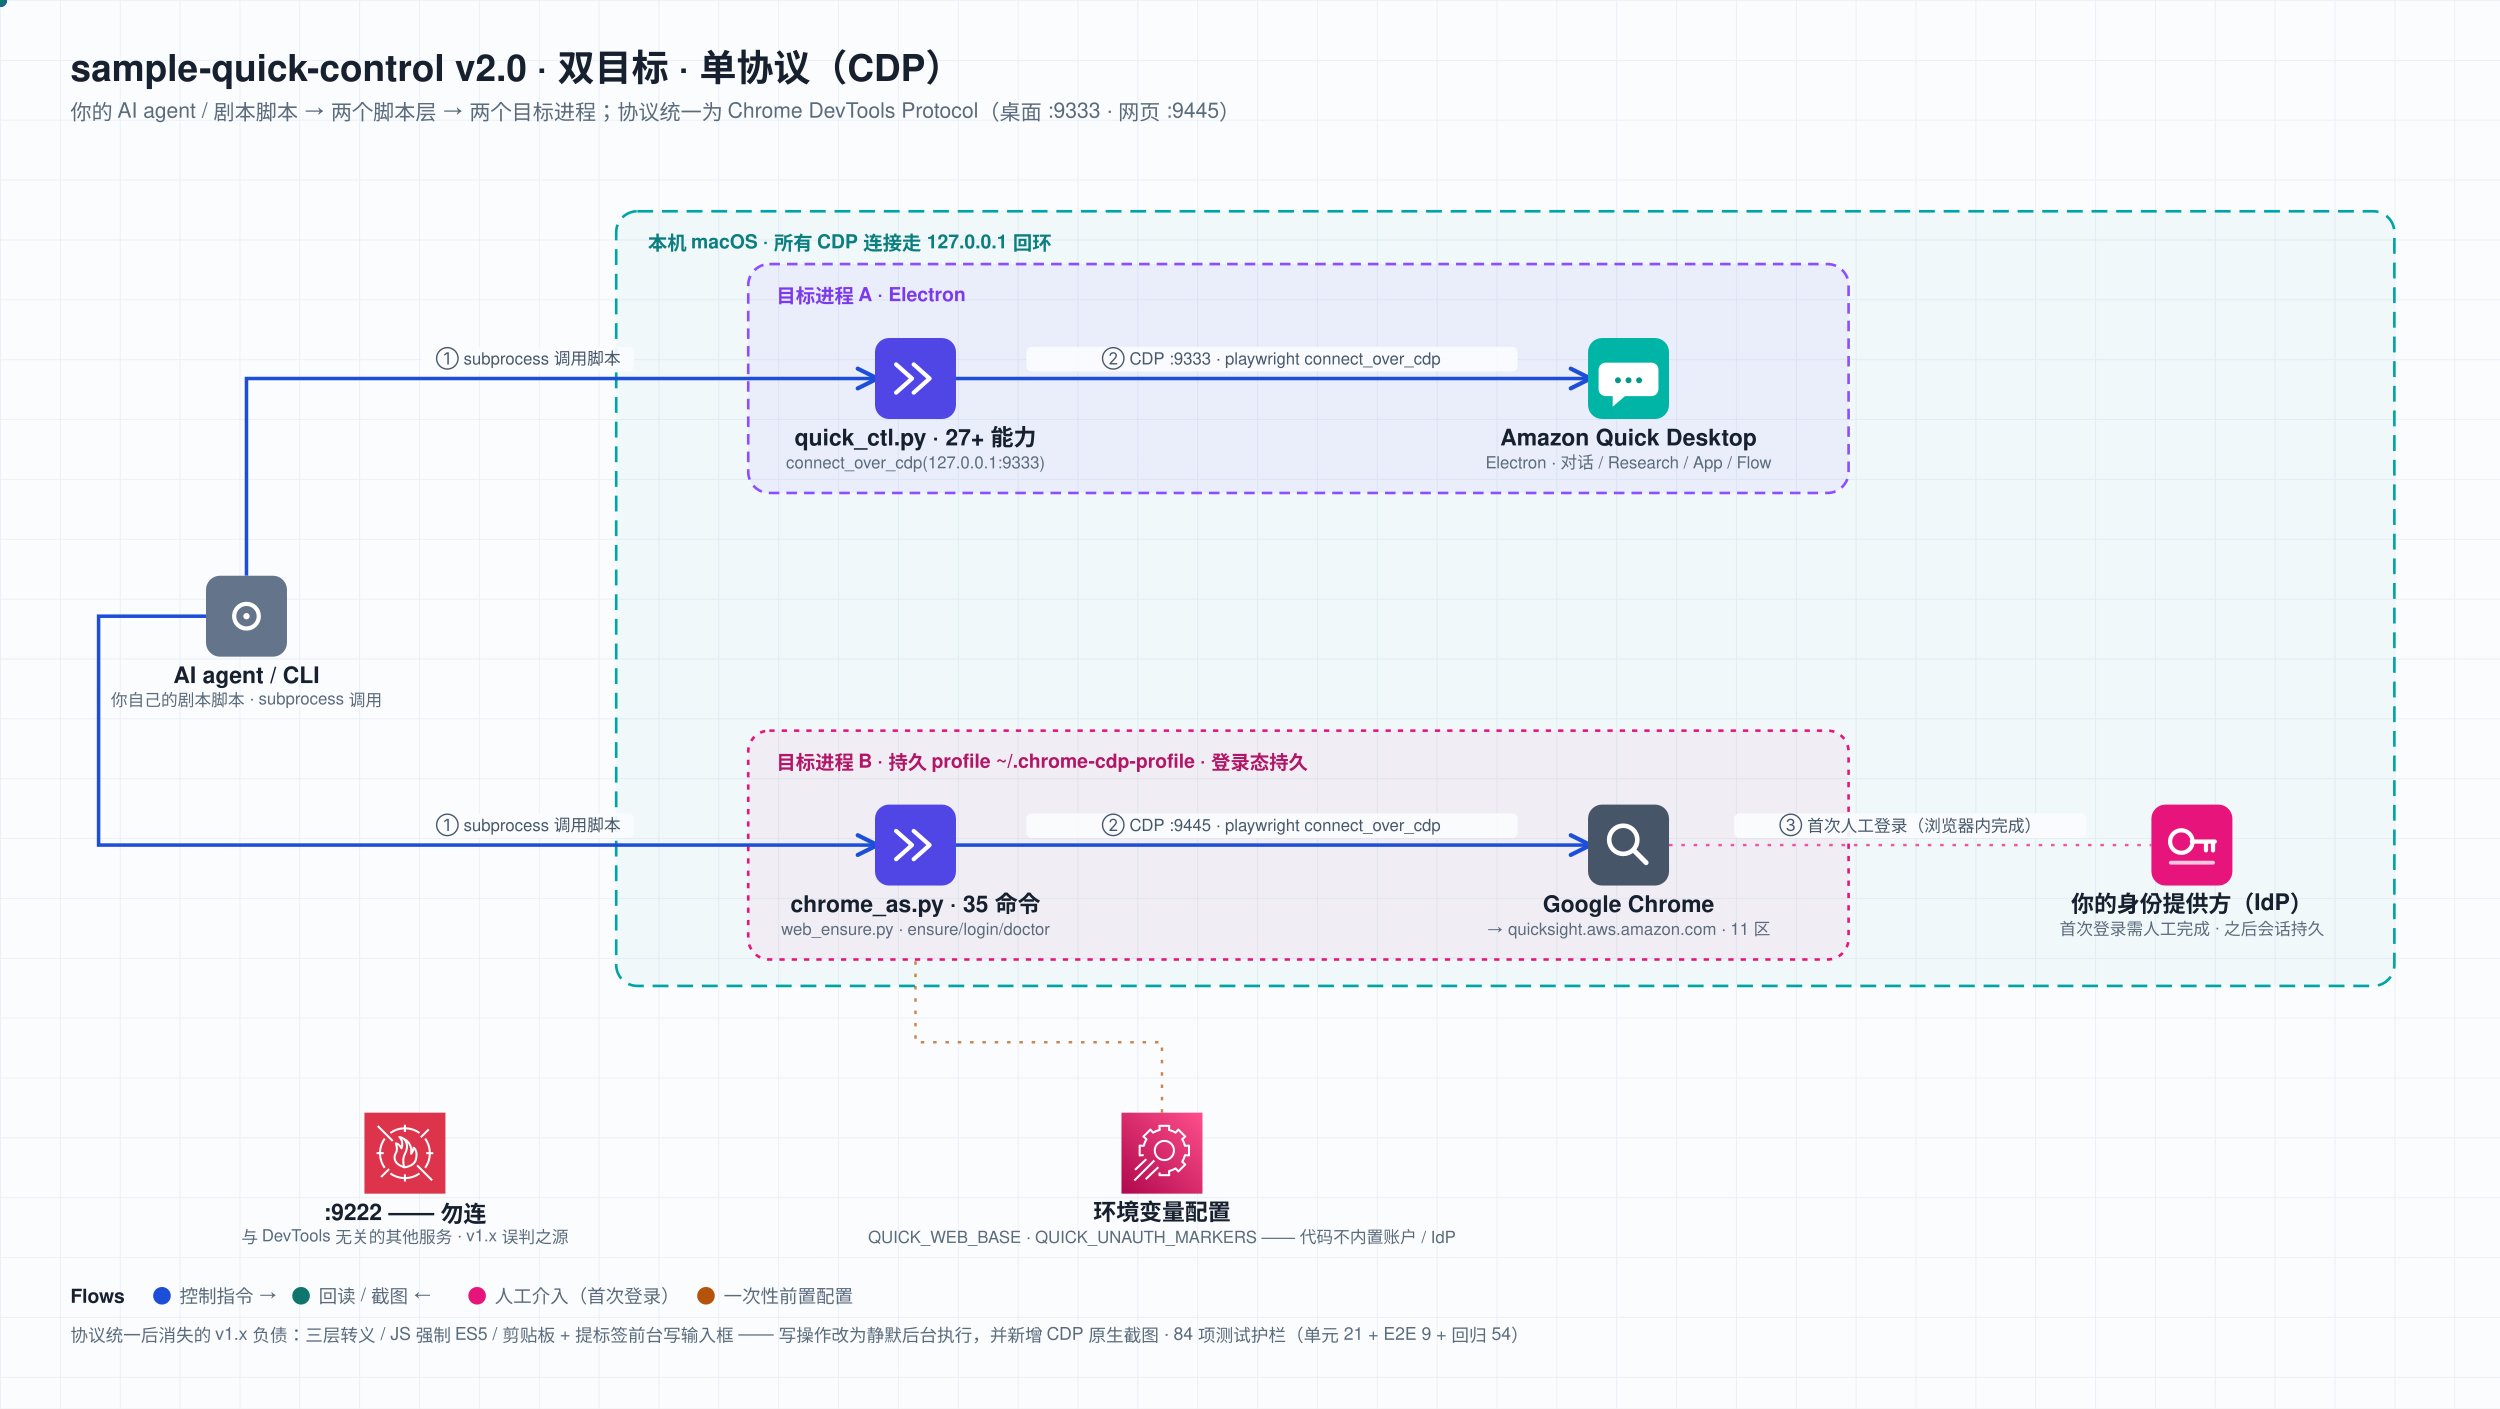
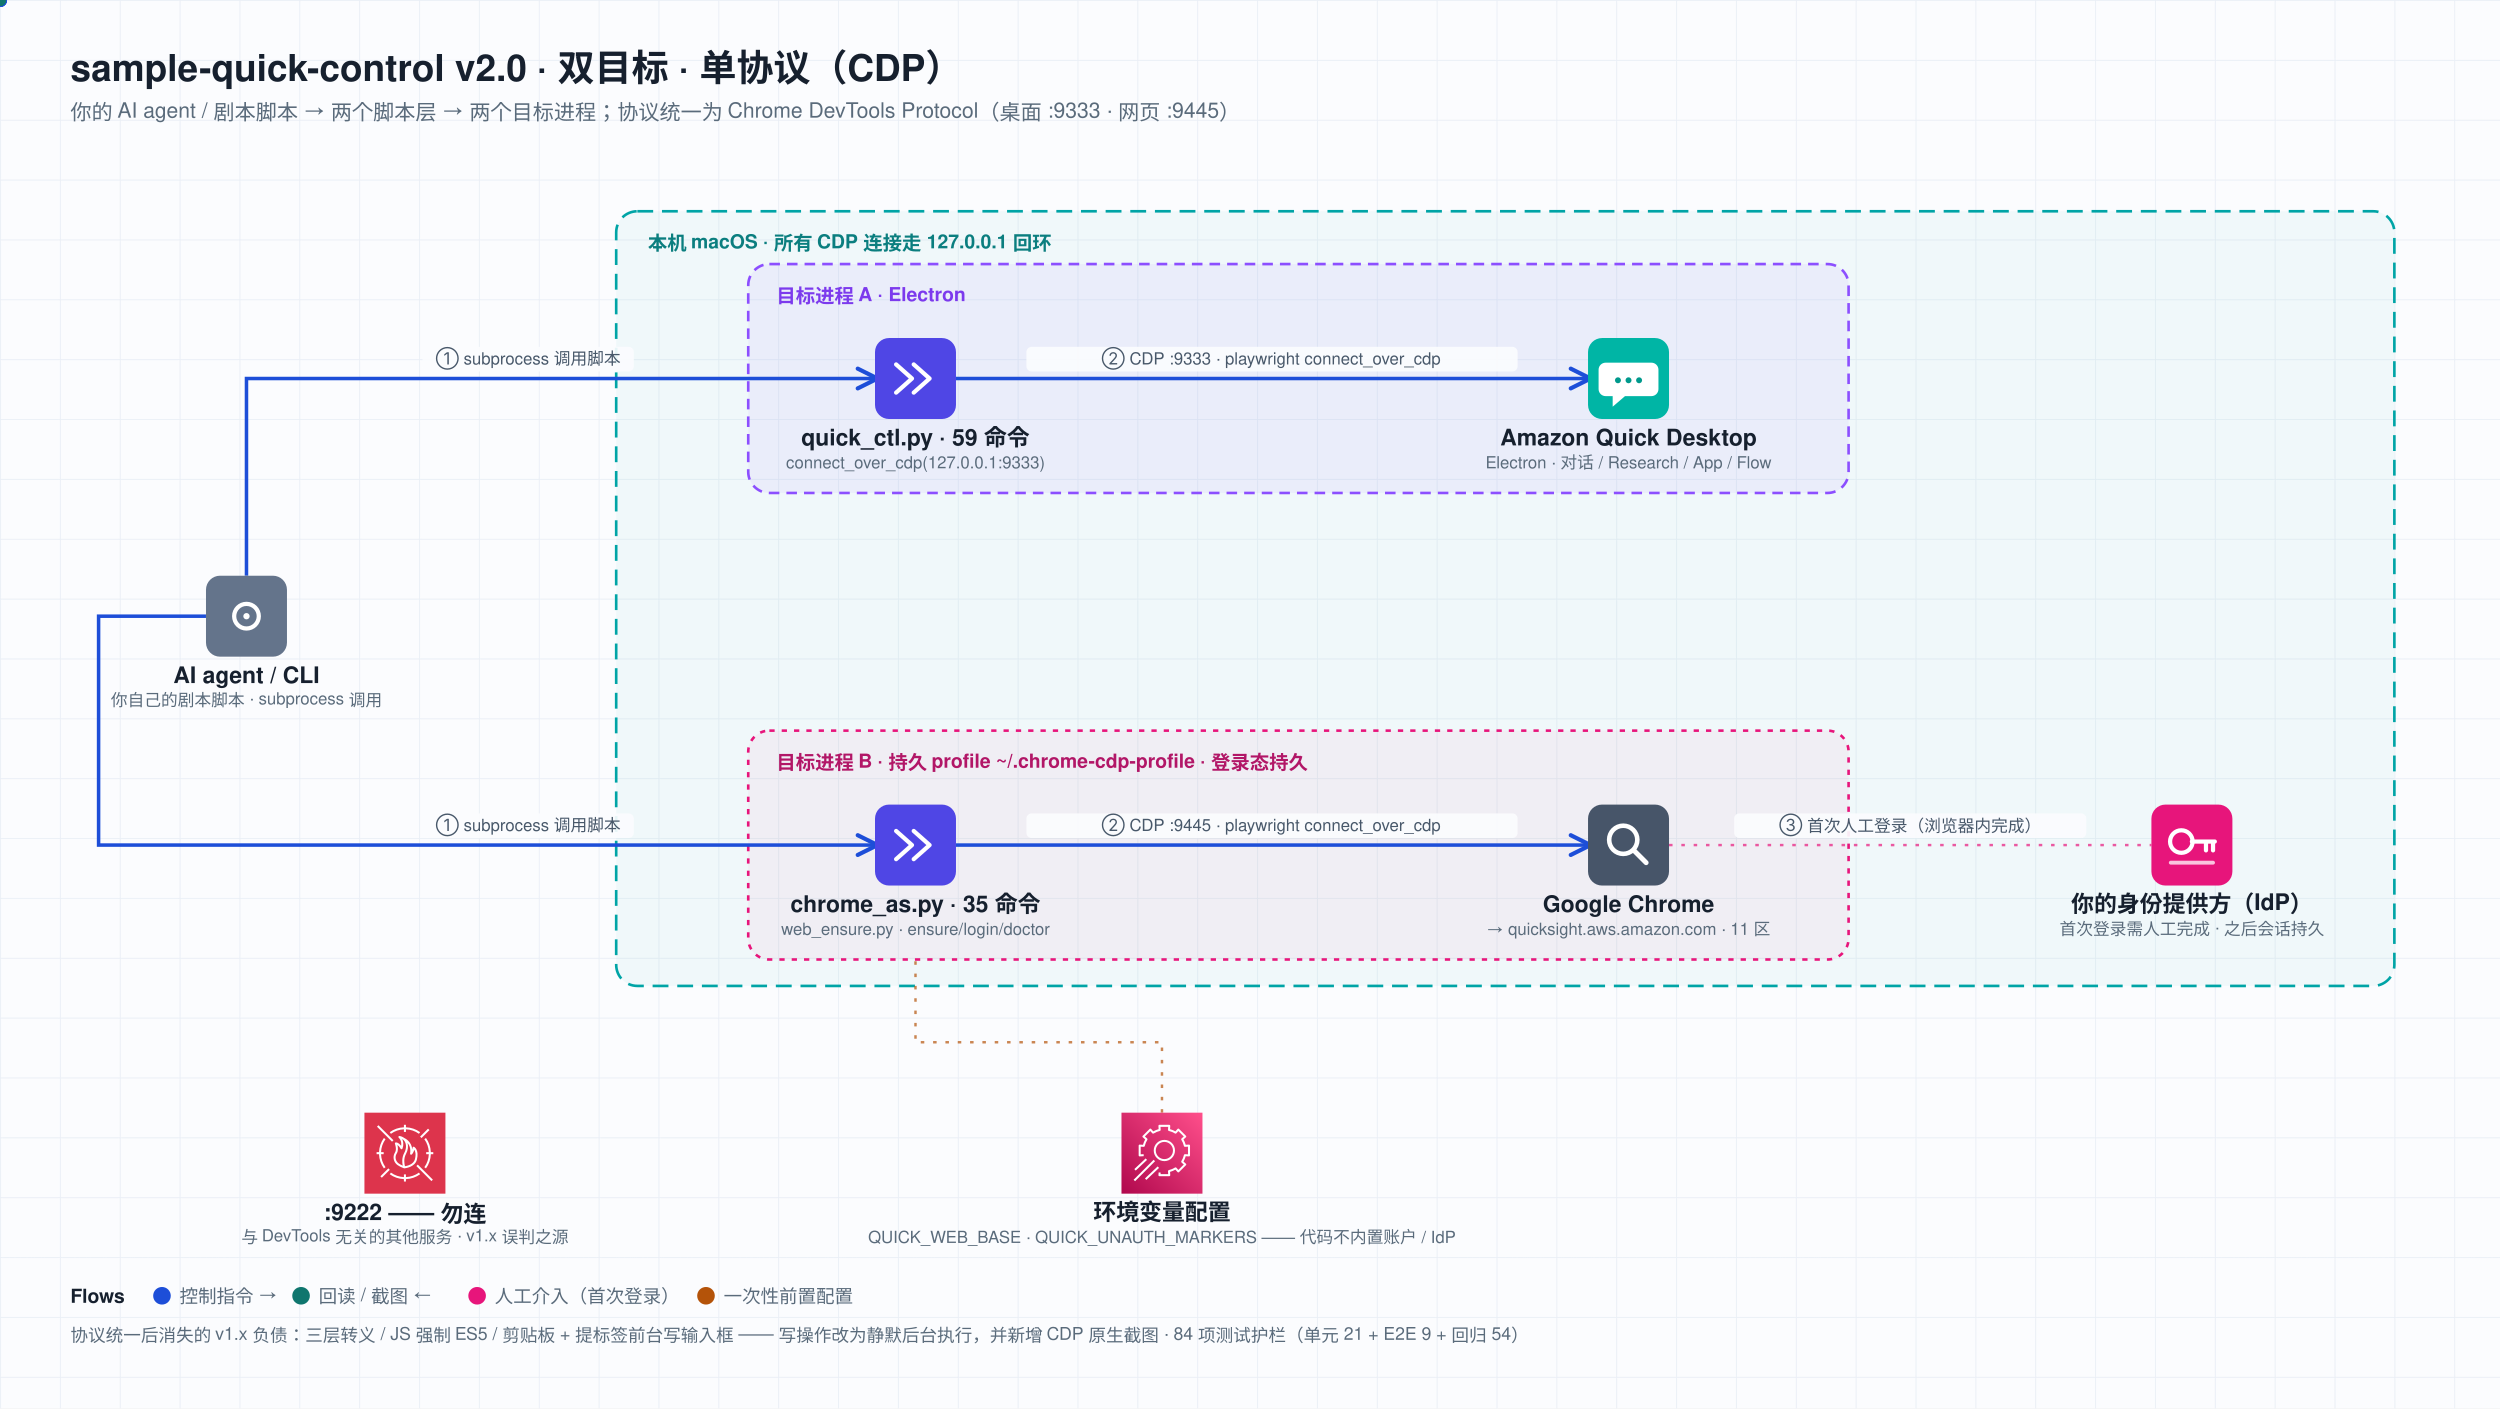
<svg xmlns="http://www.w3.org/2000/svg" viewBox="0 0 1420 800" font-family="-apple-system,BlinkMacSystemFont,'Segoe UI',Helvetica,Arial,sans-serif" role="img" aria-label="sample-quick-control v2.0 · 双目标 · 单协议（CDP）">
  <defs>
    <pattern id="grid" width="34" height="34" patternUnits="userSpaceOnUse">
      <path d="M34 0 H0 V34" fill="none" stroke="#EAEFF6" stroke-width="1" />
    </pattern>
    <marker id="ah" viewBox="0 0 10 10" refX="8" refY="5" markerWidth="7" markerHeight="7" orient="auto-start-reverse">
      <path d="M1 1 L9 5 L1 9" fill="none" stroke="context-stroke" stroke-width="1.7" stroke-linecap="round" stroke-linejoin="round" />
    </marker>
    <style>@media (prefers-reduced-motion: no-preference){.flow{stroke-dasharray:6 6;animation:dm .8s linear infinite}}@keyframes dm{to{stroke-dashoffset:-12}}</style>
  </defs>
  <rect width="1420" height="800" fill="#FBFCFE" />
  <rect width="1420" height="800" fill="url(#grid)" />
  <text x="40" y="46" font-size="21" font-weight="800" fill="#16202E">sample-quick-control v2.0 · 双目标 · 单协议（CDP）</text>
  <text x="40" y="68" font-size="12" fill="#5A6B7B">你的 AI agent / 剧本脚本 → 两个脚本层 → 两个目标进程；协议统一为 Chrome DevTools Protocol（桌面 :9333 · 网页 :9445）</text>
  <rect x="350" y="120" width="1010" height="440" rx="12" fill="rgba(0,164,166,0.045)" stroke="#00A4A6" stroke-width="1.5" stroke-dasharray="9 5" />
  <text x="368" y="142" font-size="11" font-weight="700" fill="#0B7E7F">本机 macOS · 所有 CDP 连接走 127.0.0.1 回环</text>
  <rect x="425" y="150" width="625" height="130" rx="12" fill="rgba(140,79,255,0.06)" stroke="#8C4FFF" stroke-width="1.5" stroke-dasharray="6 4" />
  <text x="441" y="172" font-size="11" font-weight="700" fill="#7C3AED">目标进程 A · Electron</text>
  <rect x="425" y="415" width="625" height="130" rx="12" fill="rgba(231,21,123,0.04)" stroke="#E7157B" stroke-width="1.5" stroke-dasharray="3 4" />
  <text x="441" y="437" font-size="11" font-weight="700" fill="#B21667">目标进程 B · 持久 profile ~/.chrome-cdp-profile · 登录态持久</text>
  <path class="flow" d="M 140.0 327.0 L 140.0 215.0 L 497.0 215.0" fill="none" stroke="#1D4ED8" stroke-width="2" marker-end="url(#ah)" />
  <path class="flow" d="M 117.0 350.0 L 56.0 350.0 L 56.0 480.0 L 497.0 480.0" fill="none" stroke="#1D4ED8" stroke-width="2" marker-end="url(#ah)" />
  <path class="flow" d="M 543.0 215.0 L 902.0 215.0" fill="none" stroke="#1D4ED8" stroke-width="2" marker-end="url(#ah)" />
  <path class="flow" d="M 543.0 480.0 L 902.0 480.0" fill="none" stroke="#1D4ED8" stroke-width="2" marker-end="url(#ah)" />
  <path d="M 948.0 480.0 L 1222.0 480.0" fill="none" stroke="#E7157B" stroke-width="1.4" stroke-dasharray="2 5" opacity="0.7" />
  <path d="M 660.0 632.0 L 660.0 592.0 L 520.0 592.0 L 520.0 545.0" fill="none" stroke="#B45309" stroke-width="1.4" stroke-dasharray="2 5" opacity="0.7" />
  <rect x="240" y="197" width="120" height="14" rx="3" fill="#FBFCFE" opacity="0.92" />
  <text x="300" y="207" text-anchor="middle" font-size="9.5" fill="#48586a">① subprocess 调用脚本</text>
  <rect x="240" y="462" width="120" height="14" rx="3" fill="#FBFCFE" opacity="0.92" />
  <text x="300" y="472" text-anchor="middle" font-size="9.5" fill="#48586a">① subprocess 调用脚本</text>
  <rect x="583" y="197" width="279" height="14" rx="3" fill="#FBFCFE" opacity="0.92" />
  <text x="722" y="207" text-anchor="middle" font-size="9.5" fill="#48586a">② CDP :9333 · playwright connect_over_cdp</text>
  <rect x="583" y="462" width="279" height="14" rx="3" fill="#FBFCFE" opacity="0.92" />
  <text x="722" y="472" text-anchor="middle" font-size="9.5" fill="#48586a">② CDP :9445 · playwright connect_over_cdp</text>
  <rect x="985" y="462" width="200" height="14" rx="3" fill="#FBFCFE" opacity="0.92" />
  <text x="1085" y="472" text-anchor="middle" font-size="9.5" fill="#48586a">③ 首次人工登录（浏览器内完成）</text>
  <circle r="4" fill="#1D4ED8">
    <animateMotion dur="2.2s" begin="0.00s" repeatCount="indefinite" path="M 140.0 327.0 L 140.0 215.0 L 497.0 215.0" />
  </circle>
  <circle r="4" fill="#1D4ED8">
    <animateMotion dur="2.2s" begin="1.10s" repeatCount="indefinite" path="M 543.0 215.0 L 902.0 215.0" />
  </circle>
  <circle r="4" fill="#1D4ED8">
    <animateMotion dur="2.6s" begin="0.00s" repeatCount="indefinite" path="M 117.0 350.0 L 56.0 350.0 L 56.0 480.0 L 497.0 480.0" />
  </circle>
  <circle r="4" fill="#1D4ED8">
    <animateMotion dur="2.6s" begin="1.30s" repeatCount="indefinite" path="M 543.0 480.0 L 902.0 480.0" />
  </circle>
  <circle r="3.4" fill="#0F766E">
    <animateMotion dur="3.0s" begin="0.00s" repeatCount="indefinite" keyPoints="1;0" keyTimes="0;1" calcMode="linear" path="M 543.0 215.0 L 902.0 215.0" />
  </circle>
  <circle r="3.4" fill="#0F766E">
    <animateMotion dur="3.0s" begin="1.50s" repeatCount="indefinite" keyPoints="1;0" keyTimes="0;1" calcMode="linear" path="M 140.0 327.0 L 140.0 215.0 L 497.0 215.0" />
  </circle>
  <circle r="3.4" fill="#0F766E">
    <animateMotion dur="3.4s" begin="0.00s" repeatCount="indefinite" keyPoints="1;0" keyTimes="0;1" calcMode="linear" path="M 543.0 480.0 L 902.0 480.0" />
  </circle>
  <circle r="3.4" fill="#0F766E">
    <animateMotion dur="3.4s" begin="1.70s" repeatCount="indefinite" keyPoints="1;0" keyTimes="0;1" calcMode="linear" path="M 117.0 350.0 L 56.0 350.0 L 56.0 480.0 L 497.0 480.0" />
  </circle>
  <rect x="117.0" y="327.0" width="46" height="46" rx="8" fill="#64748B" />
  <circle cx="140" cy="350" r="7" fill="none" stroke="#fff" stroke-width="2.4" />
  <circle cx="140" cy="350" r="1.8" fill="#fff" />
  <text x="140" y="388" text-anchor="middle" font-size="13" font-weight="700" fill="#16202E">AI agent / CLI</text>
  <text x="140" y="401" text-anchor="middle" font-size="9.5" fill="#5A6B7B">你自己的剧本脚本 · subprocess 调用</text>
  <rect x="497.0" y="192.0" width="46" height="46" rx="8" fill="#4F46E5" />
  <path d="M509 207 l9 8 l-9 8 M519 207 l9 8 l-9 8" fill="none" stroke="#fff" stroke-width="2.4" stroke-linecap="round" stroke-linejoin="round" />
-   <text x="520" y="253" text-anchor="middle" font-size="13" font-weight="700" fill="#16202E">quick_ctl.py · 27+ 能力</text>
+   <text x="520" y="253" text-anchor="middle" font-size="13" font-weight="700" fill="#16202E">quick_ctl.py · 59 命令</text>
  <text x="520" y="266" text-anchor="middle" font-size="9.5" fill="#5A6B7B">connect_over_cdp(127.0.0.1:9333)</text>
  <rect x="497.0" y="457.0" width="46" height="46" rx="8" fill="#4F46E5" />
  <path d="M509 472 l9 8 l-9 8 M519 472 l9 8 l-9 8" fill="none" stroke="#fff" stroke-width="2.4" stroke-linecap="round" stroke-linejoin="round" />
  <text x="520" y="518" text-anchor="middle" font-size="13" font-weight="700" fill="#16202E">chrome_as.py · 35 命令</text>
  <text x="520" y="531" text-anchor="middle" font-size="9.5" fill="#5A6B7B">web_ensure.py · ensure/login/doctor</text>
  <rect x="902.0" y="192.0" width="46" height="46" rx="8" fill="#00B5A5" />
  <path d="M912 206 h26 a4 4 0 0 1 4 4 v11 a4 4 0 0 1 -4 4 h-15 l-7 6 v-6 h-4 a4 4 0 0 1 -4 -4 v-11 a4 4 0 0 1 4 -4 z" fill="#fff" />
  <circle cx="919" cy="216" r="1.8" fill="#fff" opacity="0.001" />
  <circle cx="925" cy="216" r="1.8" fill="#fff" opacity="0.001" />
  <circle cx="931" cy="216" r="1.8" fill="#fff" opacity="0.001" />
  <circle cx="919" cy="216" r="1.7" fill="#00998C" />
  <circle cx="925" cy="216" r="1.7" fill="#00998C" />
  <circle cx="931" cy="216" r="1.7" fill="#00998C" />
  <text x="925" y="253" text-anchor="middle" font-size="13" font-weight="700" fill="#16202E">Amazon Quick Desktop</text>
  <text x="925" y="266" text-anchor="middle" font-size="9.5" fill="#5A6B7B">Electron · 对话 / Research / App / Flow</text>
  <rect x="902.0" y="457.0" width="46" height="46" rx="8" fill="#475569" />
  <circle cx="922" cy="477" r="8" fill="none" stroke="#fff" stroke-width="2.6" />
  <line x1="928" y1="483" x2="935" y2="490" stroke="#fff" stroke-width="2.8" stroke-linecap="round" />
  <text x="925" y="518" text-anchor="middle" font-size="13" font-weight="700" fill="#16202E">Google Chrome</text>
  <text x="925" y="531" text-anchor="middle" font-size="9.5" fill="#5A6B7B">→ quicksight.aws.amazon.com · 11 区</text>
  <g transform="translate(1222.00,457.00)">
    <rect x="0" y="0" width="46" height="46" rx="8" fill="#E7157B" />
    <circle cx="17" cy="21" r="6.4" fill="none" stroke="#fff" stroke-width="2.4" />
    <path d="M23 21 H36 M31 21 V26 M35 21 V26" fill="none" stroke="#fff" stroke-width="2.4" stroke-linecap="round" />
    <path d="M11 33 h24" fill="none" stroke="#fff" stroke-width="2.2" stroke-linecap="round" opacity="0.75" />
  </g>
  <text x="1245" y="518" text-anchor="middle" font-size="13" font-weight="700" fill="#16202E">你的身份提供方（IdP）</text>
  <text x="1245" y="531" text-anchor="middle" font-size="9.5" fill="#5A6B7B">首次登录需人工完成 · 之后会话持久</text>
  <g transform="translate(637.00,632.00) scale(0.575)">
    <defs>
      <linearGradient x1="0%" y1="100%" x2="100%" y2="0%" id="appconfig__linearGradient-1">
        <stop stop-color="#B0084D" offset="0%" />
        <stop stop-color="#FF4F8B" offset="100%" />
      </linearGradient>
    </defs>
    <g id="appconfig__Icon-Architecture/64/Arch_AWS-App-Config_64" stroke="none" stroke-width="1" fill="none" fill-rule="evenodd">
      <g id="appconfig__Icon-Architecture-BG/64/Management-Governance" fill="url(#appconfig__linearGradient-1)">
        <rect id="appconfig__Rectangle" x="0" y="0" width="80" height="80" />
      </g>
      <path d="M50.871,37.366 C50.871,42.053 47.058,45.866 42.371,45.866 C37.684,45.866 33.871,42.053 33.871,37.366 C33.871,32.679 37.684,28.866 42.371,28.866 C47.058,28.866 50.871,32.679 50.871,37.366 L50.871,37.366 Z M52.871,37.366 C52.871,31.576 48.161,26.866 42.371,26.866 C36.581,26.866 31.871,31.576 31.871,37.366 C31.871,43.156 36.581,47.866 42.371,47.866 C48.161,47.866 52.871,43.156 52.871,37.366 L52.871,37.366 Z M47.91,62.418 C48.1,62.218 48.197,61.949 48.182,61.674 L47.999,58.473 C49.846,57.979 51.611,57.248 53.265,56.291 L55.4,58.685 C55.583,58.89 55.843,59.011 56.118,59.019 C56.394,59.042 56.659,58.921 56.853,58.726 L63.702,51.878 C63.896,51.683 64.003,51.417 63.995,51.142 C63.987,50.867 63.866,50.608 63.661,50.425 L61.259,48.283 C62.214,46.631 62.944,44.868 63.437,43.023 L66.649,43.207 C66.934,43.223 67.193,43.124 67.393,42.936 C67.594,42.747 67.707,42.484 67.707,42.209 L67.707,32.524 C67.707,32.249 67.594,31.986 67.393,31.797 C67.194,31.608 66.921,31.51 66.65,31.525 L63.434,31.708 C62.941,29.867 62.211,28.106 61.255,26.453 L63.661,24.307 C63.866,24.124 63.987,23.865 63.995,23.589 C64.003,23.314 63.896,23.048 63.702,22.854 L56.853,16.006 C56.659,15.81 56.392,15.696 56.118,15.713 C55.843,15.721 55.584,15.842 55.4,16.047 L53.247,18.46 C51.597,17.505 49.838,16.776 47.999,16.284 L48.182,13.057 C48.197,12.783 48.1,12.513 47.91,12.314 C47.722,12.114 47.459,12 47.183,12 L37.499,12 C37.224,12 36.961,12.114 36.772,12.314 C36.583,12.513 36.485,12.783 36.501,13.057 L36.683,16.282 C34.844,16.773 33.084,17.502 31.432,18.456 L29.282,16.047 C29.099,15.842 28.84,15.721 28.564,15.713 C28.295,15.698 28.023,15.811 27.829,16.006 L20.98,22.854 C20.786,23.048 20.68,23.314 20.687,23.589 C20.695,23.864 20.816,24.124 21.021,24.307 L23.433,26.458 C22.476,28.109 21.745,29.869 21.251,31.708 L18.032,31.525 C17.759,31.509 17.488,31.608 17.289,31.797 C17.089,31.986 16.975,32.249 16.975,32.524 L16.975,42.209 C16.975,42.484 17.089,42.747 17.289,42.936 C17.489,43.125 17.761,43.229 18.034,43.207 L21.985,42.976 L21.868,40.979 L18.975,41.149 L18.975,33.582 L21.966,33.752 C22.454,33.776 22.889,33.451 22.998,32.975 C23.496,30.783 24.358,28.704 25.563,26.799 C25.824,26.386 25.748,25.844 25.384,25.518 L23.143,23.519 L28.495,18.168 L30.492,20.407 C30.817,20.771 31.359,20.846 31.771,20.586 C33.678,19.385 35.756,18.525 37.949,18.03 C38.427,17.922 38.756,17.485 38.727,16.997 L38.558,14 L46.125,14 L45.955,16.999 C45.927,17.487 46.256,17.924 46.732,18.032 C48.925,18.527 51.002,19.388 52.906,20.591 C53.317,20.849 53.86,20.776 54.186,20.411 L56.187,18.168 L61.539,23.519 L59.304,25.513 C58.939,25.839 58.863,26.38 59.124,26.793 C60.328,28.7 61.19,30.78 61.686,32.974 C61.795,33.451 62.237,33.776 62.719,33.752 L65.707,33.582 L65.707,41.15 L62.723,40.979 C62.237,40.954 61.798,41.28 61.689,41.757 C61.192,43.956 60.331,46.037 59.128,47.942 C58.867,48.355 58.943,48.897 59.308,49.222 L61.539,51.212 L56.188,56.564 L54.204,54.34 C53.878,53.973 53.336,53.899 52.924,54.16 C51.017,55.365 48.934,56.228 46.732,56.725 C46.256,56.833 45.927,57.27 45.955,57.758 L46.125,60.731 L38.591,60.731 L38.727,59.185 L36.735,59.009 L36.503,61.643 C36.478,61.923 36.572,62.199 36.762,62.407 C36.951,62.614 37.219,62.731 37.499,62.731 L47.183,62.731 C47.459,62.731 47.722,62.618 47.91,62.418 L47.91,62.418 Z M37.101,54.554 L35.726,53.102 L23.215,64.956 L24.59,66.408 L37.101,54.554 Z M25.246,46.654 L23.875,45.198 L12.68,55.735 L14.051,57.191 L25.246,46.654 Z M13.414,67.706 L12,66.292 L31.756,46.536 L33.17,47.95 L13.414,67.706 Z" id="appconfig__AWS-App-Config_Icon_64_Squid" fill="#FFFFFF" />
    </g>
  </g>
  <text x="660" y="693" text-anchor="middle" font-size="13" font-weight="700" fill="#16202E">环境变量配置</text>
  <text x="660" y="706" text-anchor="middle" font-size="9.5" fill="#5A6B7B">QUICK_WEB_BASE · QUICK_UNAUTH_MARKERS —— 代码不内置账户 / IdP</text>
  <g transform="translate(207.00,632.00) scale(0.575)">
    <defs>
      <linearGradient x1="0%" y1="100%" x2="100%" y2="0%" id="waf__linearGradient-1">
        <stop stop-color="#BD0816" offset="0%" />
        <stop stop-color="#FF5252" offset="100%" />
      </linearGradient>
    </defs>
    <g id="waf__Icon-Architecture/64/Arch_AWS-WAF_64" stroke="none" stroke-width="1" fill="none" fill-rule="evenodd">
      <g id="waf__Rectangle" fill="#DD344C">
        <rect x="0" y="0" width="80" height="80" />
      </g>
      <g id="waf__Icon-Service/64/AWS-WAF_64" transform="translate(8, 8)" fill="#FFFFFF">
        <path d="M6.396,33 L3.999,33 L3.999,31 L6.399,31 C6.598,25.941 8.239,21.128 11.207,17.025 L12.829,18.198 C10.107,21.957 8.598,26.366 8.399,31 L10.999,31 L10.999,33 L8.396,33 C8.582,37.662 10.092,42.097 12.829,45.876 L11.207,47.049 C8.223,42.926 6.582,38.085 6.396,33 L6.396,33 Z M47.01,52.828 C42.898,55.805 38.072,57.445 32.999,57.639 L32.999,60 L31,60 L31,57.639 C25.927,57.445 21.099,55.805 16.988,52.828 L18.16,51.208 C21.93,53.937 26.352,55.447 31,55.639 L31,53 L32.999,53 L32.999,55.639 C37.648,55.446 42.069,53.936 45.837,51.208 L47.01,52.828 Z M16.988,11.246 C21.099,8.269 25.927,6.629 31,6.436 L31,4 L32.999,4 L32.999,6.436 C38.072,6.629 42.898,8.27 47.01,11.246 L45.837,12.866 C42.069,10.138 37.648,8.628 32.999,8.436 L32.999,11 L31,11 L31,8.436 C26.352,8.627 21.93,10.138 18.16,12.866 L16.988,11.246 Z M59.999,31 L59.999,33 L57.602,33 C57.416,38.085 55.773,42.926 52.791,47.049 L51.169,45.876 C53.904,42.097 55.416,37.662 55.602,33 L52.999,33 L52.999,31 L55.599,31 C55.4,26.366 53.889,21.957 51.169,18.198 L52.791,17.025 C55.758,21.128 57.398,25.941 57.599,31 L59.999,31 Z M46.971,15.65 L54.812,7.81 L56.225,9.224 L48.386,17.064 L46.971,15.65 Z M17.026,48.424 L9.185,56.264 L7.771,54.85 L15.611,47.01 L17.026,48.424 Z M19.252,20.667 L4.412,5.827 L5.825,4.413 L20.666,19.253 L19.252,20.667 Z M44.706,43.293 L59.586,58.173 L58.172,59.587 L43.291,44.708 L44.706,43.293 Z M23.663,32.735 C23.738,32.602 23.82,32.468 23.904,32.334 C25.585,29.693 25.104,26.089 24.57,23.912 C26.011,24.859 27.309,26.816 27.753,27.638 C27.942,27.986 28.308,28.197 28.712,28.161 C29.107,28.13 29.445,27.87 29.578,27.497 C31.067,23.267 30.309,20.087 29.259,18.026 C30.532,18.767 31.518,19.833 32.172,21.192 C33.587,24.134 33.273,28.161 31.348,31.7 C28.718,36.536 29.245,41.606 29.843,44.334 C28.343,43.687 27.006,42.956 25.854,42.152 C22.826,40.042 21.863,35.907 23.663,32.735 L23.663,32.735 Z M37.093,32.398 C37.029,32.807 37.221,33.214 37.578,33.422 C37.935,33.629 38.386,33.596 38.709,33.336 C38.789,33.271 40.429,31.917 41.224,28.642 C42.181,30.034 43.181,32.843 41.849,38.003 C40.532,43.108 34.279,44.544 32.048,44.897 C31.509,42.964 30.416,37.599 33.105,32.655 C35.014,29.145 35.52,25.176 34.563,21.901 C36.373,24.027 37.901,27.373 37.093,32.398 L37.093,32.398 Z M21.922,31.75 C19.619,35.81 20.843,41.099 24.709,43.793 C26.459,45.013 28.579,46.072 31.009,46.941 C31.12,46.981 31.233,47 31.346,47 C31.367,47 31.386,46.989 31.405,46.988 L31.407,46.997 C31.831,46.964 41.825,46.096 43.785,38.503 C46.307,28.737 41.257,25.84 41.041,25.721 C40.748,25.561 40.392,25.557 40.096,25.712 C39.798,25.868 39.599,26.162 39.566,26.495 C39.495,27.17 39.383,27.771 39.249,28.302 C38.557,20.634 32.478,17.514 31.25,16.959 C29.989,15.994 28.457,15.331 26.681,15.016 C26.235,14.935 25.794,15.168 25.604,15.578 C25.412,15.987 25.52,16.477 25.866,16.768 C26.017,16.895 29.133,19.597 28.244,24.739 C27.082,23.216 25.235,21.38 23.061,21.38 C22.73,21.38 22.422,21.543 22.236,21.815 C22.049,22.087 22.009,22.434 22.128,22.741 C22.149,22.795 24.188,28.166 22.216,31.261 C22.113,31.425 22.014,31.589 21.922,31.75 L21.922,31.75 Z" id="waf__AWS-WAF_Icon_64_Squid" />
      </g>
    </g>
  </g>
  <text x="230" y="693" text-anchor="middle" font-size="13" font-weight="700" fill="#16202E">:9222 —— 勿连</text>
  <text x="230" y="706" text-anchor="middle" font-size="9.5" fill="#5A6B7B">与 DevTools 无关的其他服务 · v1.x 误判之源</text>
  <text x="40" y="740" font-size="11" font-weight="700" fill="#16202E">Flows</text>
  <circle cx="92" cy="736" r="5" fill="#1D4ED8" />
  <text x="102" y="740" font-size="10.5" fill="#5A6B7B">控制指令  →</text>
  <circle cx="171" cy="736" r="5" fill="#0F766E" />
  <text x="181" y="740" font-size="10.5" fill="#5A6B7B">回读 / 截图  ←</text>
  <circle cx="271" cy="736" r="5" fill="#E7157B" />
  <text x="281" y="740" font-size="10.5" fill="#5A6B7B">人工介入（首次登录）</text>
  <circle cx="401" cy="736" r="5" fill="#B45309" />
  <text x="411" y="740" font-size="10.5" fill="#5A6B7B">一次性前置配置</text>
  <text x="40" y="762" font-size="10" fill="#5A6B7B">协议统一后消失的 v1.x 负债：三层转义 / JS 强制 ES5 / 剪贴板 + 提标签前台写输入框 —— 写操作改为静默后台执行，并新增 CDP 原生截图 · 84 项测试护栏（单元 21 + E2E 9 + 回归 54）</text>
</svg>
